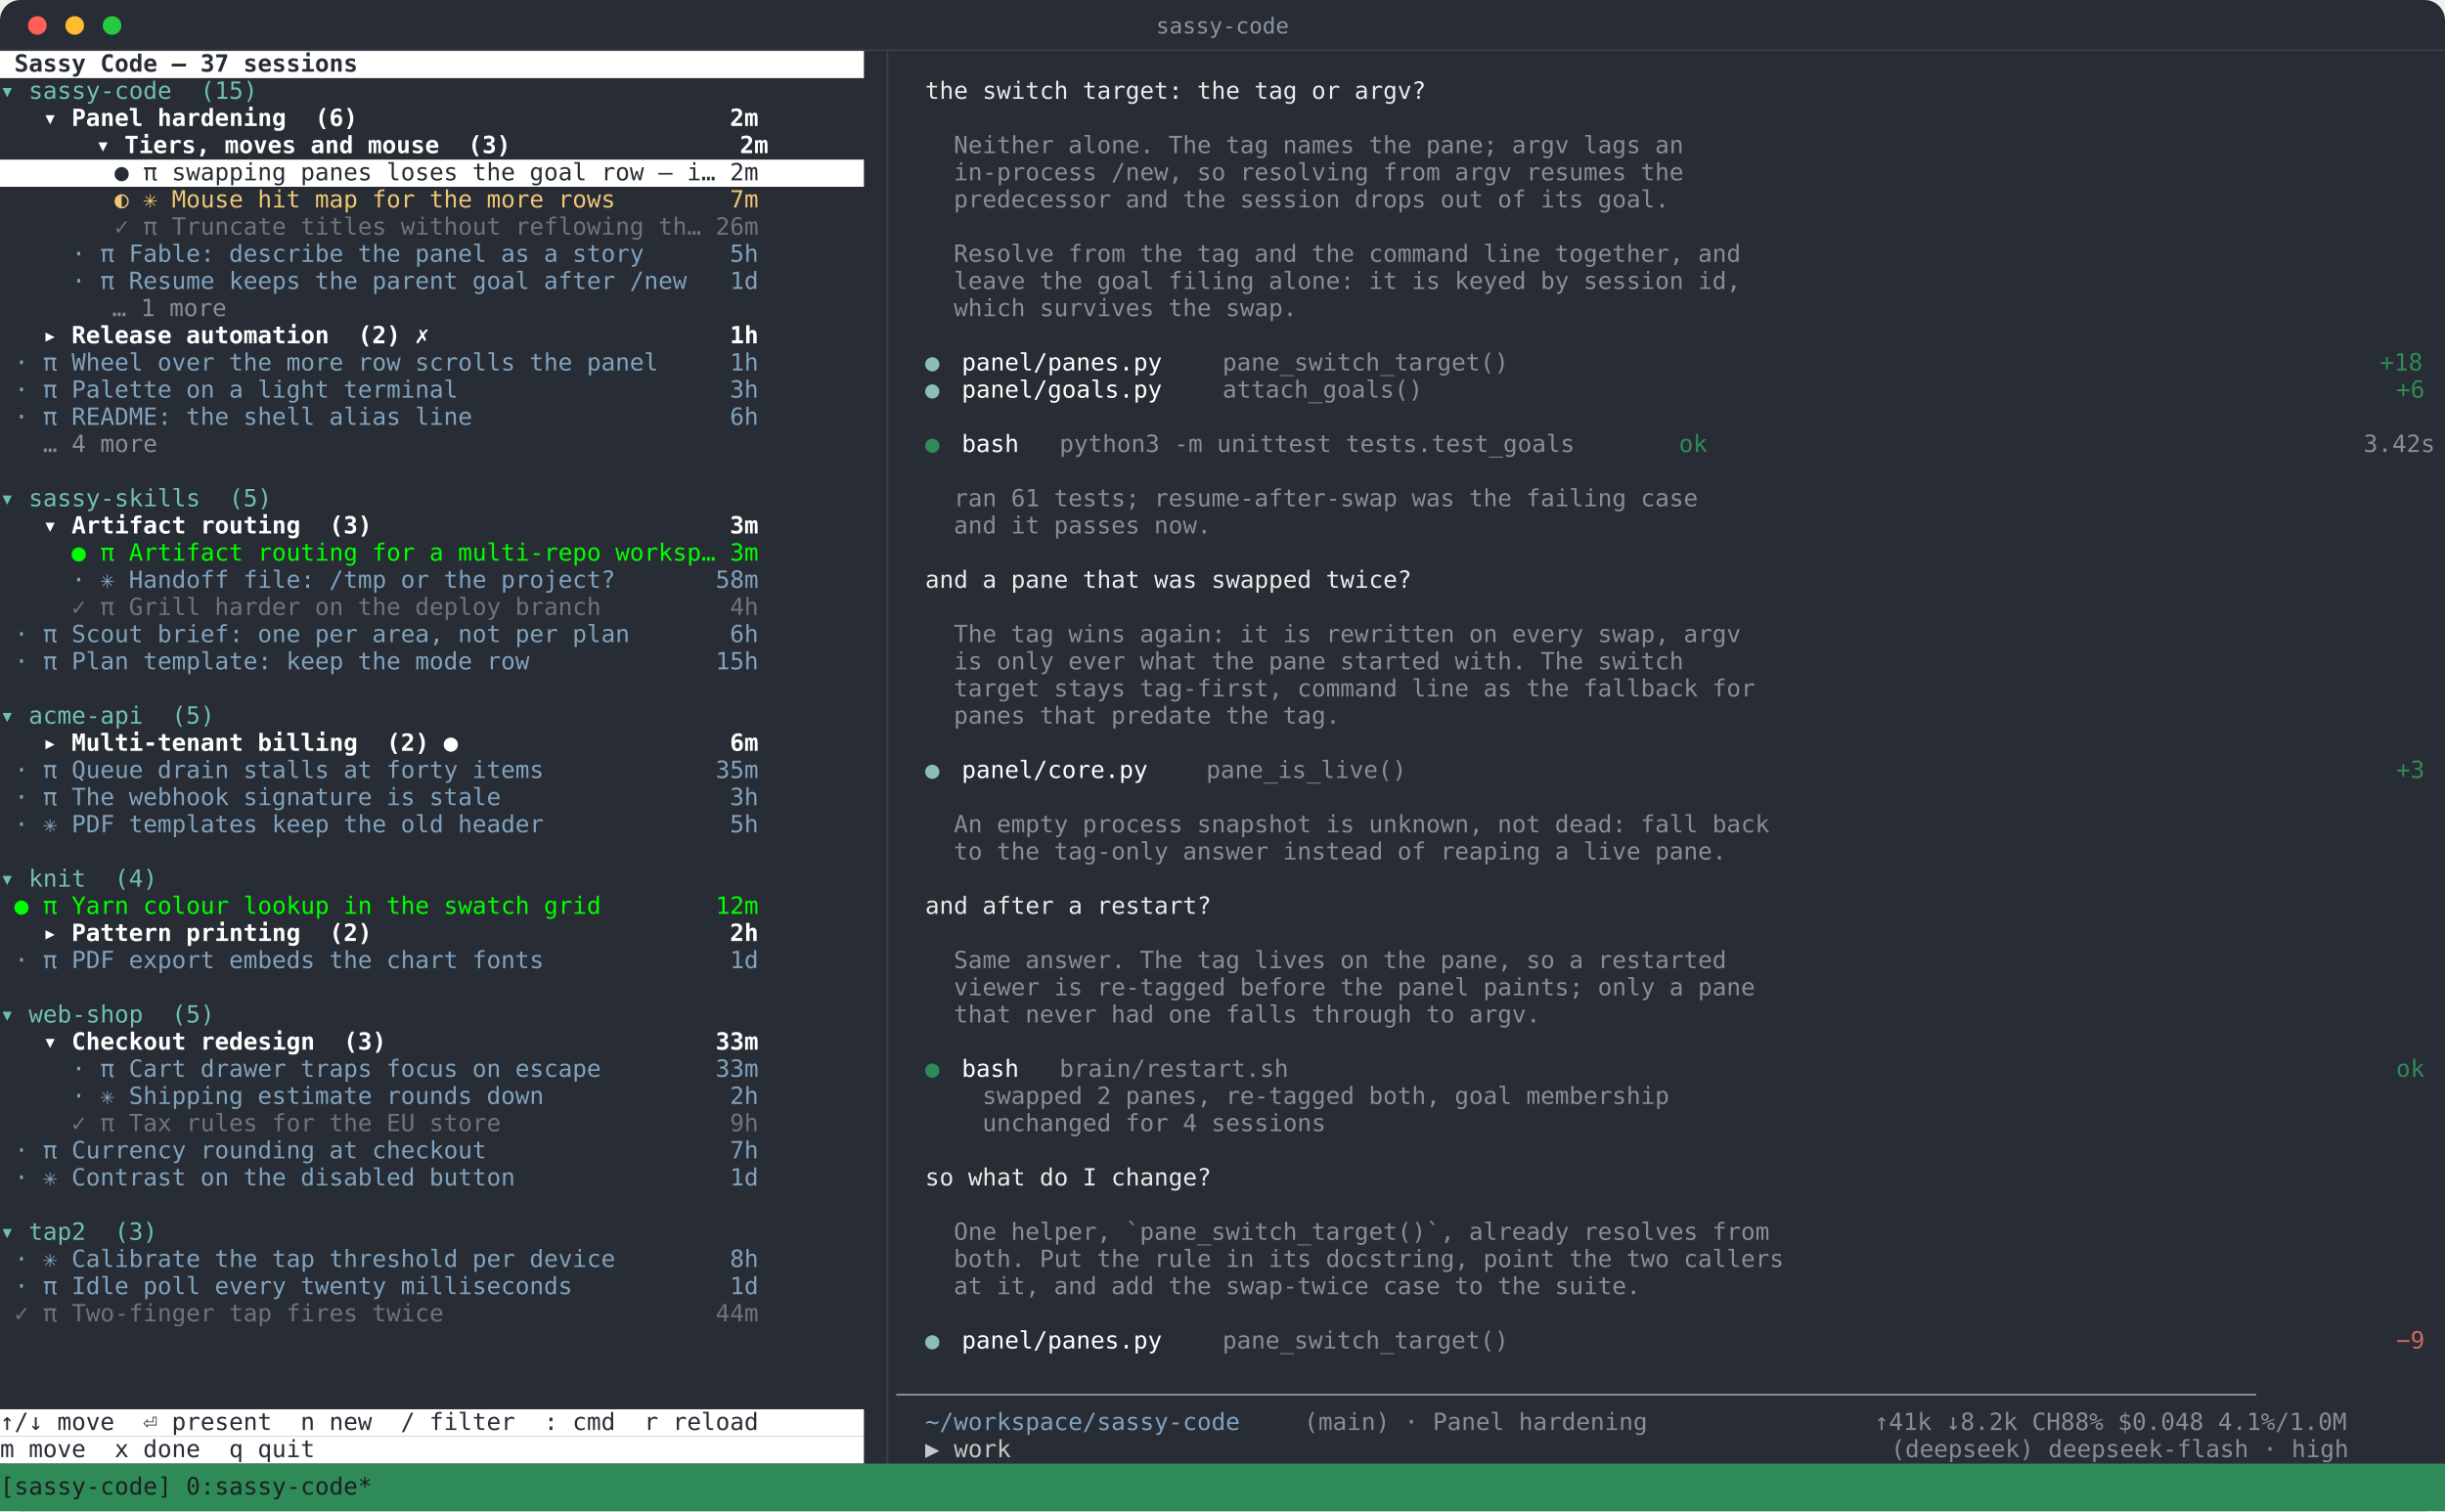
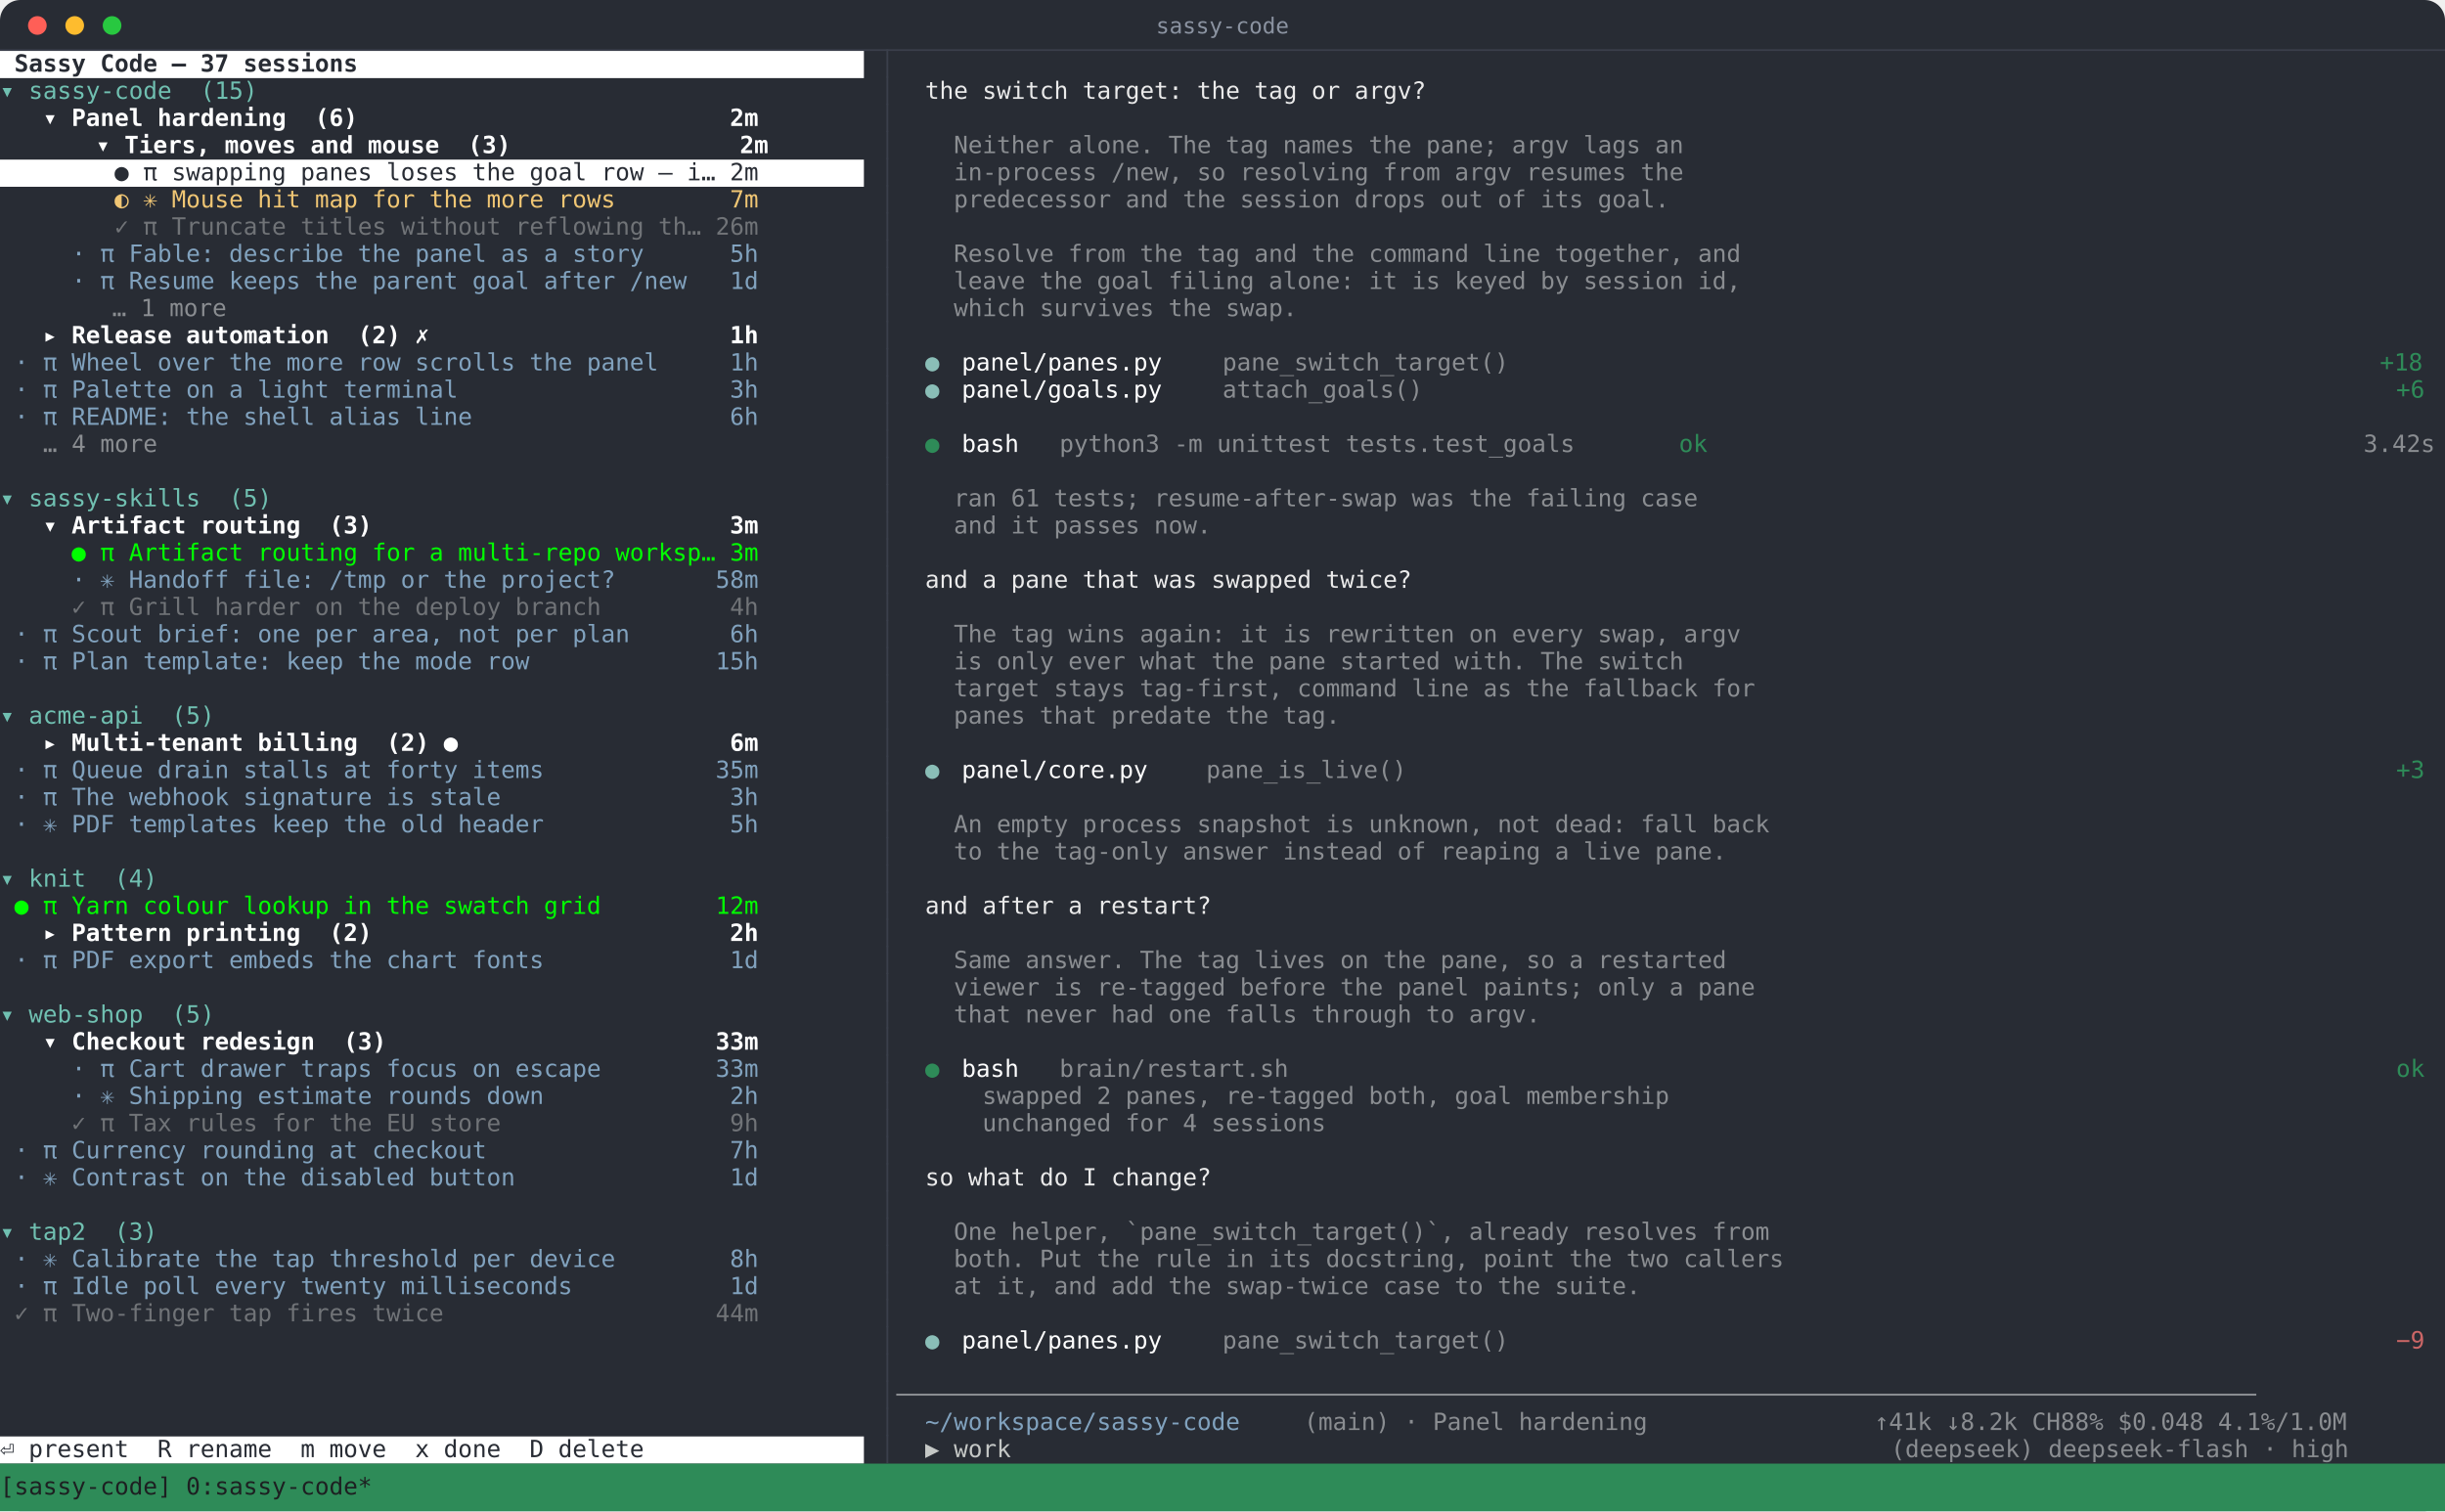
<svg xmlns="http://www.w3.org/2000/svg" width="1440" height="890" viewBox="0 0 1440 890" font-size="14" font-family="SFMono-Regular, Menlo, Consolas, 'DejaVu Sans Mono', monospace">
  <rect width="1440" height="890" rx="12" fill="#282c34" />
  <rect x="0" y="29.0" width="1440" height="1" fill="#3a3f4b" />
  <circle cx="22.0" cy="15.0" r="5.5" fill="#ff5f57" />
  <circle cx="44.0" cy="15.0" r="5.5" fill="#febc2e" />
  <circle cx="66.0" cy="15.0" r="5.5" fill="#28c840" />
  <text x="720.0" y="19.7" fill="#8b93a1" font-size="13" text-anchor="middle">sassy-code</text>
  <g transform="translate(0,30.0)">
    <rect x="0.0" y="0.0" width="508.8" height="16.0" fill="#ffffff" />
    <text x="0.0" y="12.2" fill="#282c34" textLength="240.0" lengthAdjust="spacingAndGlyphs" font-weight="bold" xml:space="preserve"> Sassy Code — 37 sessions</text>
    <text x="518.4" y="12.2" fill="#3a3f4b" textLength="9.6" lengthAdjust="spacingAndGlyphs" xml:space="preserve">│</text>
    <text x="0.0" y="28.2" fill="#70c0b1" textLength="172.8" lengthAdjust="spacingAndGlyphs" xml:space="preserve">▾ sassy-code  (15)</text>
    <text x="518.4" y="28.2" fill="#3a3f4b" textLength="9.6" lengthAdjust="spacingAndGlyphs" xml:space="preserve">│</text>
    <text x="528.0" y="28.2" fill="#eaeaea" textLength="355.2" lengthAdjust="spacingAndGlyphs" xml:space="preserve">  the switch target: the tag or argv?</text>
    <text x="0.0" y="44.2" fill="#ffffff" textLength="508.8" lengthAdjust="spacingAndGlyphs" font-weight="bold" xml:space="preserve">   ▾ Panel hardening  (6)                          2m</text>
    <text x="518.4" y="44.2" fill="#3a3f4b" textLength="9.6" lengthAdjust="spacingAndGlyphs" xml:space="preserve">│</text>
    <text x="48.0" y="60.2" fill="#ffffff" textLength="460.8" lengthAdjust="spacingAndGlyphs" font-weight="bold" xml:space="preserve"> ▾ Tiers, moves and mouse  (3)                2m</text>
    <text x="518.4" y="60.2" fill="#3a3f4b" textLength="9.6" lengthAdjust="spacingAndGlyphs" xml:space="preserve">│</text>
    <text x="528.0" y="60.2" fill="#8a8d91" textLength="528.0" lengthAdjust="spacingAndGlyphs" xml:space="preserve">    Neither alone. The tag names the pane; argv lags an</text>
    <rect x="0.0" y="64.0" width="508.8" height="16.0" fill="#ffffff" />
    <text x="0.0" y="76.2" fill="#282c34" textLength="508.8" lengthAdjust="spacingAndGlyphs" xml:space="preserve">        ● π swapping panes loses the goal row — i… 2m</text>
    <text x="518.4" y="76.2" fill="#3a3f4b" textLength="9.6" lengthAdjust="spacingAndGlyphs" xml:space="preserve">│</text>
    <text x="528.0" y="76.2" fill="#8a8d91" textLength="528.0" lengthAdjust="spacingAndGlyphs" xml:space="preserve">    in-process /new, so resolving from argv resumes the</text>
    <text x="0.0" y="92.2" fill="#f0c674" textLength="508.8" lengthAdjust="spacingAndGlyphs" xml:space="preserve">        ◐ ✳ Mouse hit map for the more rows        7m</text>
    <text x="518.4" y="92.2" fill="#3a3f4b" textLength="9.6" lengthAdjust="spacingAndGlyphs" xml:space="preserve">│</text>
    <text x="528.0" y="92.2" fill="#8a8d91" textLength="518.4" lengthAdjust="spacingAndGlyphs" xml:space="preserve">    predecessor and the session drops out of its goal.</text>
    <text x="0.0" y="108.2" fill="#707377" textLength="508.8" lengthAdjust="spacingAndGlyphs" xml:space="preserve">        ✓ π Truncate titles without reflowing th… 26m</text>
    <text x="518.4" y="108.2" fill="#3a3f4b" textLength="9.6" lengthAdjust="spacingAndGlyphs" xml:space="preserve">│</text>
    <text x="0.0" y="124.2" fill="#81a2be" textLength="508.8" lengthAdjust="spacingAndGlyphs" xml:space="preserve">     · π Fable: describe the panel as a story      5h</text>
    <text x="518.4" y="124.2" fill="#3a3f4b" textLength="9.6" lengthAdjust="spacingAndGlyphs" xml:space="preserve">│</text>
    <text x="528.0" y="124.2" fill="#8a8d91" textLength="566.4" lengthAdjust="spacingAndGlyphs" xml:space="preserve">    Resolve from the tag and the command line together, and</text>
    <text x="0.0" y="140.2" fill="#81a2be" textLength="508.8" lengthAdjust="spacingAndGlyphs" xml:space="preserve">     · π Resume keeps the parent goal after /new   1d</text>
    <text x="518.4" y="140.2" fill="#3a3f4b" textLength="9.6" lengthAdjust="spacingAndGlyphs" xml:space="preserve">│</text>
    <text x="528.0" y="140.2" fill="#8a8d91" textLength="566.4" lengthAdjust="spacingAndGlyphs" xml:space="preserve">    leave the goal filing alone: it is keyed by session id,</text>
    <text x="57.6" y="156.2" fill="#8a8d91" textLength="86.4" lengthAdjust="spacingAndGlyphs" xml:space="preserve"> … 1 more</text>
    <text x="518.4" y="156.2" fill="#3a3f4b" textLength="9.6" lengthAdjust="spacingAndGlyphs" xml:space="preserve">│</text>
    <text x="528.0" y="156.2" fill="#8a8d91" textLength="268.8" lengthAdjust="spacingAndGlyphs" xml:space="preserve">    which survives the swap.</text>
    <text x="0.0" y="172.2" fill="#ffffff" textLength="508.8" lengthAdjust="spacingAndGlyphs" font-weight="bold" xml:space="preserve">   ▸ Release automation  (2) ✗                     1h</text>
    <text x="518.4" y="172.2" fill="#3a3f4b" textLength="9.6" lengthAdjust="spacingAndGlyphs" xml:space="preserve">│</text>
    <text x="0.0" y="188.2" fill="#81a2be" textLength="508.8" lengthAdjust="spacingAndGlyphs" xml:space="preserve"> · π Wheel over the more row scrolls the panel     1h</text>
    <text x="518.4" y="188.2" fill="#3a3f4b" textLength="9.6" lengthAdjust="spacingAndGlyphs" xml:space="preserve">│</text>
    <text x="528.0" y="188.2" fill="#8abeb7" textLength="28.8" lengthAdjust="spacingAndGlyphs" xml:space="preserve">  ●</text>
    <text x="566.4" y="188.2" fill="#ffffff" textLength="134.4" lengthAdjust="spacingAndGlyphs" xml:space="preserve">panel/panes.py</text>
    <text x="720.0" y="188.2" fill="#8a8d91" textLength="192.0" lengthAdjust="spacingAndGlyphs" xml:space="preserve">pane_switch_target()</text>
    <text x="1401.6" y="188.2" fill="#2e8b58" textLength="28.8" lengthAdjust="spacingAndGlyphs" xml:space="preserve">+18</text>
    <text x="0.0" y="204.2" fill="#81a2be" textLength="508.8" lengthAdjust="spacingAndGlyphs" xml:space="preserve"> · π Palette on a light terminal                   3h</text>
    <text x="518.4" y="204.2" fill="#3a3f4b" textLength="9.6" lengthAdjust="spacingAndGlyphs" xml:space="preserve">│</text>
    <text x="528.0" y="204.2" fill="#8abeb7" textLength="28.8" lengthAdjust="spacingAndGlyphs" xml:space="preserve">  ●</text>
    <text x="566.4" y="204.2" fill="#ffffff" textLength="134.4" lengthAdjust="spacingAndGlyphs" xml:space="preserve">panel/goals.py</text>
    <text x="720.0" y="204.2" fill="#8a8d91" textLength="134.4" lengthAdjust="spacingAndGlyphs" xml:space="preserve">attach_goals()</text>
    <text x="1411.2" y="204.2" fill="#2e8b58" textLength="19.2" lengthAdjust="spacingAndGlyphs" xml:space="preserve">+6</text>
    <text x="0.0" y="220.2" fill="#81a2be" textLength="508.8" lengthAdjust="spacingAndGlyphs" xml:space="preserve"> · π README: the shell alias line                  6h</text>
    <text x="518.4" y="220.2" fill="#3a3f4b" textLength="9.6" lengthAdjust="spacingAndGlyphs" xml:space="preserve">│</text>
    <text x="0.0" y="236.2" fill="#8a8d91" textLength="105.6" lengthAdjust="spacingAndGlyphs" xml:space="preserve">   … 4 more</text>
    <text x="518.4" y="236.2" fill="#3a3f4b" textLength="9.6" lengthAdjust="spacingAndGlyphs" xml:space="preserve">│</text>
    <text x="528.0" y="236.2" fill="#2e8b58" textLength="28.8" lengthAdjust="spacingAndGlyphs" xml:space="preserve">  ●</text>
    <text x="566.4" y="236.2" fill="#ffffff" textLength="38.4" lengthAdjust="spacingAndGlyphs" xml:space="preserve">bash</text>
    <text x="624.0" y="236.2" fill="#8a8d91" textLength="345.6" lengthAdjust="spacingAndGlyphs" xml:space="preserve">python3 -m unittest tests.test_goals</text>
    <text x="988.8" y="236.2" fill="#2e8b58" textLength="19.2" lengthAdjust="spacingAndGlyphs" xml:space="preserve">ok</text>
    <text x="1392.0" y="236.2" fill="#8a8d91" textLength="48.0" lengthAdjust="spacingAndGlyphs" xml:space="preserve">3.42s</text>
    <text x="518.4" y="252.2" fill="#3a3f4b" textLength="9.6" lengthAdjust="spacingAndGlyphs" xml:space="preserve">│</text>
    <text x="0.0" y="268.2" fill="#70c0b1" textLength="182.4" lengthAdjust="spacingAndGlyphs" xml:space="preserve">▾ sassy-skills  (5)</text>
    <text x="518.4" y="268.2" fill="#3a3f4b" textLength="9.6" lengthAdjust="spacingAndGlyphs" xml:space="preserve">│</text>
    <text x="528.0" y="268.2" fill="#8a8d91" textLength="537.6" lengthAdjust="spacingAndGlyphs" xml:space="preserve">    ran 61 tests; resume-after-swap was the failing case</text>
    <text x="0.0" y="284.2" fill="#ffffff" textLength="508.8" lengthAdjust="spacingAndGlyphs" font-weight="bold" xml:space="preserve">   ▾ Artifact routing  (3)                         3m</text>
    <text x="518.4" y="284.2" fill="#3a3f4b" textLength="9.6" lengthAdjust="spacingAndGlyphs" xml:space="preserve">│</text>
    <text x="528.0" y="284.2" fill="#8a8d91" textLength="211.2" lengthAdjust="spacingAndGlyphs" xml:space="preserve">    and it passes now.</text>
    <text x="0.0" y="300.2" fill="#00ff00" textLength="508.8" lengthAdjust="spacingAndGlyphs" xml:space="preserve">     ● π Artifact routing for a multi-repo worksp… 3m</text>
    <text x="518.4" y="300.2" fill="#3a3f4b" textLength="9.6" lengthAdjust="spacingAndGlyphs" xml:space="preserve">│</text>
    <text x="0.0" y="316.2" fill="#81a2be" textLength="508.8" lengthAdjust="spacingAndGlyphs" xml:space="preserve">     · ✳ Handoff file: /tmp or the project?       58m</text>
    <text x="518.4" y="316.2" fill="#3a3f4b" textLength="9.6" lengthAdjust="spacingAndGlyphs" xml:space="preserve">│</text>
    <text x="528.0" y="316.2" fill="#eaeaea" textLength="345.6" lengthAdjust="spacingAndGlyphs" xml:space="preserve">  and a pane that was swapped twice?</text>
    <text x="0.0" y="332.2" fill="#707377" textLength="508.8" lengthAdjust="spacingAndGlyphs" xml:space="preserve">     ✓ π Grill harder on the deploy branch         4h</text>
    <text x="518.4" y="332.2" fill="#3a3f4b" textLength="9.6" lengthAdjust="spacingAndGlyphs" xml:space="preserve">│</text>
    <text x="0.0" y="348.2" fill="#81a2be" textLength="508.8" lengthAdjust="spacingAndGlyphs" xml:space="preserve"> · π Scout brief: one per area, not per plan       6h</text>
    <text x="518.4" y="348.2" fill="#3a3f4b" textLength="9.6" lengthAdjust="spacingAndGlyphs" xml:space="preserve">│</text>
    <text x="528.0" y="348.2" fill="#8a8d91" textLength="566.4" lengthAdjust="spacingAndGlyphs" xml:space="preserve">    The tag wins again: it is rewritten on every swap, argv</text>
    <text x="0.0" y="364.2" fill="#81a2be" textLength="508.8" lengthAdjust="spacingAndGlyphs" xml:space="preserve"> · π Plan template: keep the mode row             15h</text>
    <text x="518.4" y="364.2" fill="#3a3f4b" textLength="9.6" lengthAdjust="spacingAndGlyphs" xml:space="preserve">│</text>
    <text x="528.0" y="364.2" fill="#8a8d91" textLength="528.0" lengthAdjust="spacingAndGlyphs" xml:space="preserve">    is only ever what the pane started with. The switch</text>
    <text x="518.4" y="380.2" fill="#3a3f4b" textLength="9.6" lengthAdjust="spacingAndGlyphs" xml:space="preserve">│</text>
    <text x="528.0" y="380.2" fill="#8a8d91" textLength="576.0" lengthAdjust="spacingAndGlyphs" xml:space="preserve">    target stays tag-first, command line as the fallback for</text>
    <text x="0.0" y="396.2" fill="#70c0b1" textLength="144.0" lengthAdjust="spacingAndGlyphs" xml:space="preserve">▾ acme-api  (5)</text>
    <text x="518.4" y="396.2" fill="#3a3f4b" textLength="9.6" lengthAdjust="spacingAndGlyphs" xml:space="preserve">│</text>
    <text x="528.0" y="396.2" fill="#8a8d91" textLength="297.6" lengthAdjust="spacingAndGlyphs" xml:space="preserve">    panes that predate the tag.</text>
    <text x="0.0" y="412.2" fill="#ffffff" textLength="508.8" lengthAdjust="spacingAndGlyphs" font-weight="bold" xml:space="preserve">   ▸ Multi-tenant billing  (2) ●                   6m</text>
    <text x="518.4" y="412.2" fill="#3a3f4b" textLength="9.6" lengthAdjust="spacingAndGlyphs" xml:space="preserve">│</text>
    <text x="0.0" y="428.2" fill="#81a2be" textLength="508.8" lengthAdjust="spacingAndGlyphs" xml:space="preserve"> · π Queue drain stalls at forty items            35m</text>
    <text x="518.4" y="428.2" fill="#3a3f4b" textLength="9.6" lengthAdjust="spacingAndGlyphs" xml:space="preserve">│</text>
    <text x="528.0" y="428.2" fill="#8abeb7" textLength="28.8" lengthAdjust="spacingAndGlyphs" xml:space="preserve">  ●</text>
    <text x="566.4" y="428.2" fill="#ffffff" textLength="124.8" lengthAdjust="spacingAndGlyphs" xml:space="preserve">panel/core.py</text>
    <text x="710.4" y="428.2" fill="#8a8d91" textLength="134.4" lengthAdjust="spacingAndGlyphs" xml:space="preserve">pane_is_live()</text>
    <text x="1411.2" y="428.2" fill="#2e8b58" textLength="19.2" lengthAdjust="spacingAndGlyphs" xml:space="preserve">+3</text>
    <text x="0.0" y="444.2" fill="#81a2be" textLength="508.8" lengthAdjust="spacingAndGlyphs" xml:space="preserve"> · π The webhook signature is stale                3h</text>
    <text x="518.4" y="444.2" fill="#3a3f4b" textLength="9.6" lengthAdjust="spacingAndGlyphs" xml:space="preserve">│</text>
    <text x="0.0" y="460.2" fill="#81a2be" textLength="508.8" lengthAdjust="spacingAndGlyphs" xml:space="preserve"> · ✳ PDF templates keep the old header             5h</text>
    <text x="518.4" y="460.2" fill="#3a3f4b" textLength="9.6" lengthAdjust="spacingAndGlyphs" xml:space="preserve">│</text>
    <text x="528.0" y="460.2" fill="#8a8d91" textLength="585.6" lengthAdjust="spacingAndGlyphs" xml:space="preserve">    An empty process snapshot is unknown, not dead: fall back</text>
    <text x="518.4" y="476.2" fill="#3a3f4b" textLength="9.6" lengthAdjust="spacingAndGlyphs" xml:space="preserve">│</text>
    <text x="528.0" y="476.2" fill="#8a8d91" textLength="556.8" lengthAdjust="spacingAndGlyphs" xml:space="preserve">    to the tag-only answer instead of reaping a live pane.</text>
    <text x="0.0" y="492.2" fill="#70c0b1" textLength="105.6" lengthAdjust="spacingAndGlyphs" xml:space="preserve">▾ knit  (4)</text>
    <text x="518.4" y="492.2" fill="#3a3f4b" textLength="9.6" lengthAdjust="spacingAndGlyphs" xml:space="preserve">│</text>
    <text x="0.0" y="508.2" fill="#00ff00" textLength="508.8" lengthAdjust="spacingAndGlyphs" xml:space="preserve"> ● π Yarn colour lookup in the swatch grid        12m</text>
    <text x="518.4" y="508.2" fill="#3a3f4b" textLength="9.6" lengthAdjust="spacingAndGlyphs" xml:space="preserve">│</text>
    <text x="528.0" y="508.2" fill="#eaeaea" textLength="211.2" lengthAdjust="spacingAndGlyphs" xml:space="preserve">  and after a restart?</text>
    <text x="0.0" y="524.2" fill="#ffffff" textLength="508.8" lengthAdjust="spacingAndGlyphs" font-weight="bold" xml:space="preserve">   ▸ Pattern printing  (2)                         2h</text>
    <text x="518.4" y="524.2" fill="#3a3f4b" textLength="9.6" lengthAdjust="spacingAndGlyphs" xml:space="preserve">│</text>
    <text x="0.0" y="540.2" fill="#81a2be" textLength="508.8" lengthAdjust="spacingAndGlyphs" xml:space="preserve"> · π PDF export embeds the chart fonts             1d</text>
    <text x="518.4" y="540.2" fill="#3a3f4b" textLength="9.6" lengthAdjust="spacingAndGlyphs" xml:space="preserve">│</text>
    <text x="528.0" y="540.2" fill="#8a8d91" textLength="556.8" lengthAdjust="spacingAndGlyphs" xml:space="preserve">    Same answer. The tag lives on the pane, so a restarted</text>
    <text x="518.4" y="556.2" fill="#3a3f4b" textLength="9.6" lengthAdjust="spacingAndGlyphs" xml:space="preserve">│</text>
    <text x="528.0" y="556.2" fill="#8a8d91" textLength="576.0" lengthAdjust="spacingAndGlyphs" xml:space="preserve">    viewer is re-tagged before the panel paints; only a pane</text>
    <text x="0.0" y="572.2" fill="#70c0b1" textLength="144.0" lengthAdjust="spacingAndGlyphs" xml:space="preserve">▾ web-shop  (5)</text>
    <text x="518.4" y="572.2" fill="#3a3f4b" textLength="9.6" lengthAdjust="spacingAndGlyphs" xml:space="preserve">│</text>
    <text x="528.0" y="572.2" fill="#8a8d91" textLength="432.0" lengthAdjust="spacingAndGlyphs" xml:space="preserve">    that never had one falls through to argv.</text>
    <text x="0.0" y="588.2" fill="#ffffff" textLength="508.8" lengthAdjust="spacingAndGlyphs" font-weight="bold" xml:space="preserve">   ▾ Checkout redesign  (3)                       33m</text>
    <text x="518.4" y="588.2" fill="#3a3f4b" textLength="9.6" lengthAdjust="spacingAndGlyphs" xml:space="preserve">│</text>
    <text x="0.0" y="604.2" fill="#81a2be" textLength="508.8" lengthAdjust="spacingAndGlyphs" xml:space="preserve">     · π Cart drawer traps focus on escape        33m</text>
    <text x="518.4" y="604.2" fill="#3a3f4b" textLength="9.6" lengthAdjust="spacingAndGlyphs" xml:space="preserve">│</text>
    <text x="528.0" y="604.2" fill="#2e8b58" textLength="28.8" lengthAdjust="spacingAndGlyphs" xml:space="preserve">  ●</text>
    <text x="566.4" y="604.2" fill="#ffffff" textLength="38.4" lengthAdjust="spacingAndGlyphs" xml:space="preserve">bash</text>
    <text x="624.0" y="604.2" fill="#8a8d91" textLength="153.6" lengthAdjust="spacingAndGlyphs" xml:space="preserve">brain/restart.sh</text>
    <text x="1411.2" y="604.2" fill="#2e8b58" textLength="19.2" lengthAdjust="spacingAndGlyphs" xml:space="preserve">ok</text>
    <text x="0.0" y="620.2" fill="#81a2be" textLength="508.8" lengthAdjust="spacingAndGlyphs" xml:space="preserve">     · ✳ Shipping estimate rounds down             2h</text>
    <text x="518.4" y="620.2" fill="#3a3f4b" textLength="9.6" lengthAdjust="spacingAndGlyphs" xml:space="preserve">│</text>
    <text x="528.0" y="620.2" fill="#8a8d91" textLength="518.4" lengthAdjust="spacingAndGlyphs" xml:space="preserve">      swapped 2 panes, re-tagged both, goal membership</text>
    <text x="0.0" y="636.2" fill="#707377" textLength="508.8" lengthAdjust="spacingAndGlyphs" xml:space="preserve">     ✓ π Tax rules for the EU store                9h</text>
    <text x="518.4" y="636.2" fill="#3a3f4b" textLength="9.6" lengthAdjust="spacingAndGlyphs" xml:space="preserve">│</text>
    <text x="528.0" y="636.2" fill="#8a8d91" textLength="288.0" lengthAdjust="spacingAndGlyphs" xml:space="preserve">      unchanged for 4 sessions</text>
    <text x="0.0" y="652.2" fill="#81a2be" textLength="508.8" lengthAdjust="spacingAndGlyphs" xml:space="preserve"> · π Currency rounding at checkout                 7h</text>
    <text x="518.4" y="652.2" fill="#3a3f4b" textLength="9.6" lengthAdjust="spacingAndGlyphs" xml:space="preserve">│</text>
    <text x="0.0" y="668.2" fill="#81a2be" textLength="508.8" lengthAdjust="spacingAndGlyphs" xml:space="preserve"> · ✳ Contrast on the disabled button               1d</text>
    <text x="518.4" y="668.2" fill="#3a3f4b" textLength="9.6" lengthAdjust="spacingAndGlyphs" xml:space="preserve">│</text>
    <text x="528.0" y="668.2" fill="#eaeaea" textLength="211.2" lengthAdjust="spacingAndGlyphs" xml:space="preserve">  so what do I change?</text>
    <text x="518.4" y="684.2" fill="#3a3f4b" textLength="9.6" lengthAdjust="spacingAndGlyphs" xml:space="preserve">│</text>
    <text x="0.0" y="700.2" fill="#70c0b1" textLength="105.6" lengthAdjust="spacingAndGlyphs" xml:space="preserve">▾ tap2  (3)</text>
    <text x="518.4" y="700.2" fill="#3a3f4b" textLength="9.6" lengthAdjust="spacingAndGlyphs" xml:space="preserve">│</text>
    <text x="528.0" y="700.2" fill="#8a8d91" textLength="585.6" lengthAdjust="spacingAndGlyphs" xml:space="preserve">    One helper, `pane_switch_target()`, already resolves from</text>
    <text x="0.0" y="716.2" fill="#81a2be" textLength="508.8" lengthAdjust="spacingAndGlyphs" xml:space="preserve"> · ✳ Calibrate the tap threshold per device        8h</text>
    <text x="518.4" y="716.2" fill="#3a3f4b" textLength="9.6" lengthAdjust="spacingAndGlyphs" xml:space="preserve">│</text>
    <text x="528.0" y="716.2" fill="#8a8d91" textLength="595.2" lengthAdjust="spacingAndGlyphs" xml:space="preserve">    both. Put the rule in its docstring, point the two callers</text>
    <text x="0.0" y="732.2" fill="#81a2be" textLength="508.8" lengthAdjust="spacingAndGlyphs" xml:space="preserve"> · π Idle poll every twenty milliseconds           1d</text>
    <text x="518.4" y="732.2" fill="#3a3f4b" textLength="9.6" lengthAdjust="spacingAndGlyphs" xml:space="preserve">│</text>
    <text x="528.0" y="732.2" fill="#8a8d91" textLength="499.2" lengthAdjust="spacingAndGlyphs" xml:space="preserve">    at it, and add the swap-twice case to the suite.</text>
    <text x="0.0" y="748.2" fill="#707377" textLength="508.8" lengthAdjust="spacingAndGlyphs" xml:space="preserve"> ✓ π Two-finger tap fires twice                   44m</text>
    <text x="518.4" y="748.2" fill="#3a3f4b" textLength="9.6" lengthAdjust="spacingAndGlyphs" xml:space="preserve">│</text>
    <text x="518.4" y="764.2" fill="#3a3f4b" textLength="9.6" lengthAdjust="spacingAndGlyphs" xml:space="preserve">│</text>
    <text x="528.0" y="764.2" fill="#8abeb7" textLength="28.8" lengthAdjust="spacingAndGlyphs" xml:space="preserve">  ●</text>
    <text x="566.4" y="764.2" fill="#ffffff" textLength="134.4" lengthAdjust="spacingAndGlyphs" xml:space="preserve">panel/panes.py</text>
    <text x="720.0" y="764.2" fill="#8a8d91" textLength="192.0" lengthAdjust="spacingAndGlyphs" xml:space="preserve">pane_switch_target()</text>
    <text x="1411.2" y="764.2" fill="#cc6666" textLength="19.2" lengthAdjust="spacingAndGlyphs" xml:space="preserve">−9</text>
    <text x="518.4" y="780.2" fill="#3a3f4b" textLength="9.6" lengthAdjust="spacingAndGlyphs" xml:space="preserve">│</text>
    <text x="518.4" y="796.2" fill="#3a3f4b" textLength="9.6" lengthAdjust="spacingAndGlyphs" xml:space="preserve">│</text>
    <text x="528.0" y="796.2" fill="#8a8d91" textLength="912.0" lengthAdjust="spacingAndGlyphs" xml:space="preserve">───────────────────────────────────────────────────────────────────────────────────────────────</text>
-     <rect x="0.0" y="800.0" width="508.8" height="16.0" fill="#ffffff" />
-     <text x="0.0" y="812.2" fill="#282c34" textLength="508.8" lengthAdjust="spacingAndGlyphs" xml:space="preserve">↑/↓ move  ⏎ present  n new  / filter  : cmd  r reload</text>
    <text x="518.4" y="812.2" fill="#3a3f4b" textLength="9.6" lengthAdjust="spacingAndGlyphs" xml:space="preserve">│</text>
    <text x="528.0" y="812.2" fill="#81a2be" textLength="230.4" lengthAdjust="spacingAndGlyphs" xml:space="preserve">  ~/workspace/sassy-code</text>
    <text x="768.0" y="812.2" fill="#8a8d91" textLength="230.4" lengthAdjust="spacingAndGlyphs" xml:space="preserve">(main) · Panel hardening</text>
    <text x="1104.0" y="812.2" fill="#8a8d91" textLength="316.8" lengthAdjust="spacingAndGlyphs" xml:space="preserve">↑41k ↓8.2k CH88% $0.048 4.1%/1.0M</text>
    <rect x="0.0" y="816.0" width="508.8" height="16.0" fill="#ffffff" />
-     <text x="0.0" y="828.2" fill="#282c34" textLength="211.2" lengthAdjust="spacingAndGlyphs" xml:space="preserve">m move  x done  q quit</text>
+     <text x="0.0" y="828.2" fill="#282c34" textLength="432.0" lengthAdjust="spacingAndGlyphs" xml:space="preserve">⏎ present  R rename  m move  x done  D delete</text>
    <text x="518.4" y="828.2" fill="#3a3f4b" textLength="9.6" lengthAdjust="spacingAndGlyphs" xml:space="preserve">│</text>
    <text x="528.0" y="828.2" fill="#c5c8c6" textLength="76.8" lengthAdjust="spacingAndGlyphs" xml:space="preserve">  ▶ work</text>
    <text x="1113.6" y="828.2" fill="#8a8d91" textLength="307.2" lengthAdjust="spacingAndGlyphs" xml:space="preserve">(deepseek) deepseek-flash · high</text>
  </g>
  <rect x="0" y="862.0" width="1440" height="28.0" fill="#2e8b58" />
  <g transform="translate(0,868.0)">
    <rect x="0.0" y="0.0" width="1440.0" height="16.0" fill="#2e8b58" />
    <text x="0.0" y="12.2" fill="#1d1f21" textLength="249.6" lengthAdjust="spacingAndGlyphs" xml:space="preserve">[sassy-code] 0:sassy-code*</text>
  </g>
</svg>
